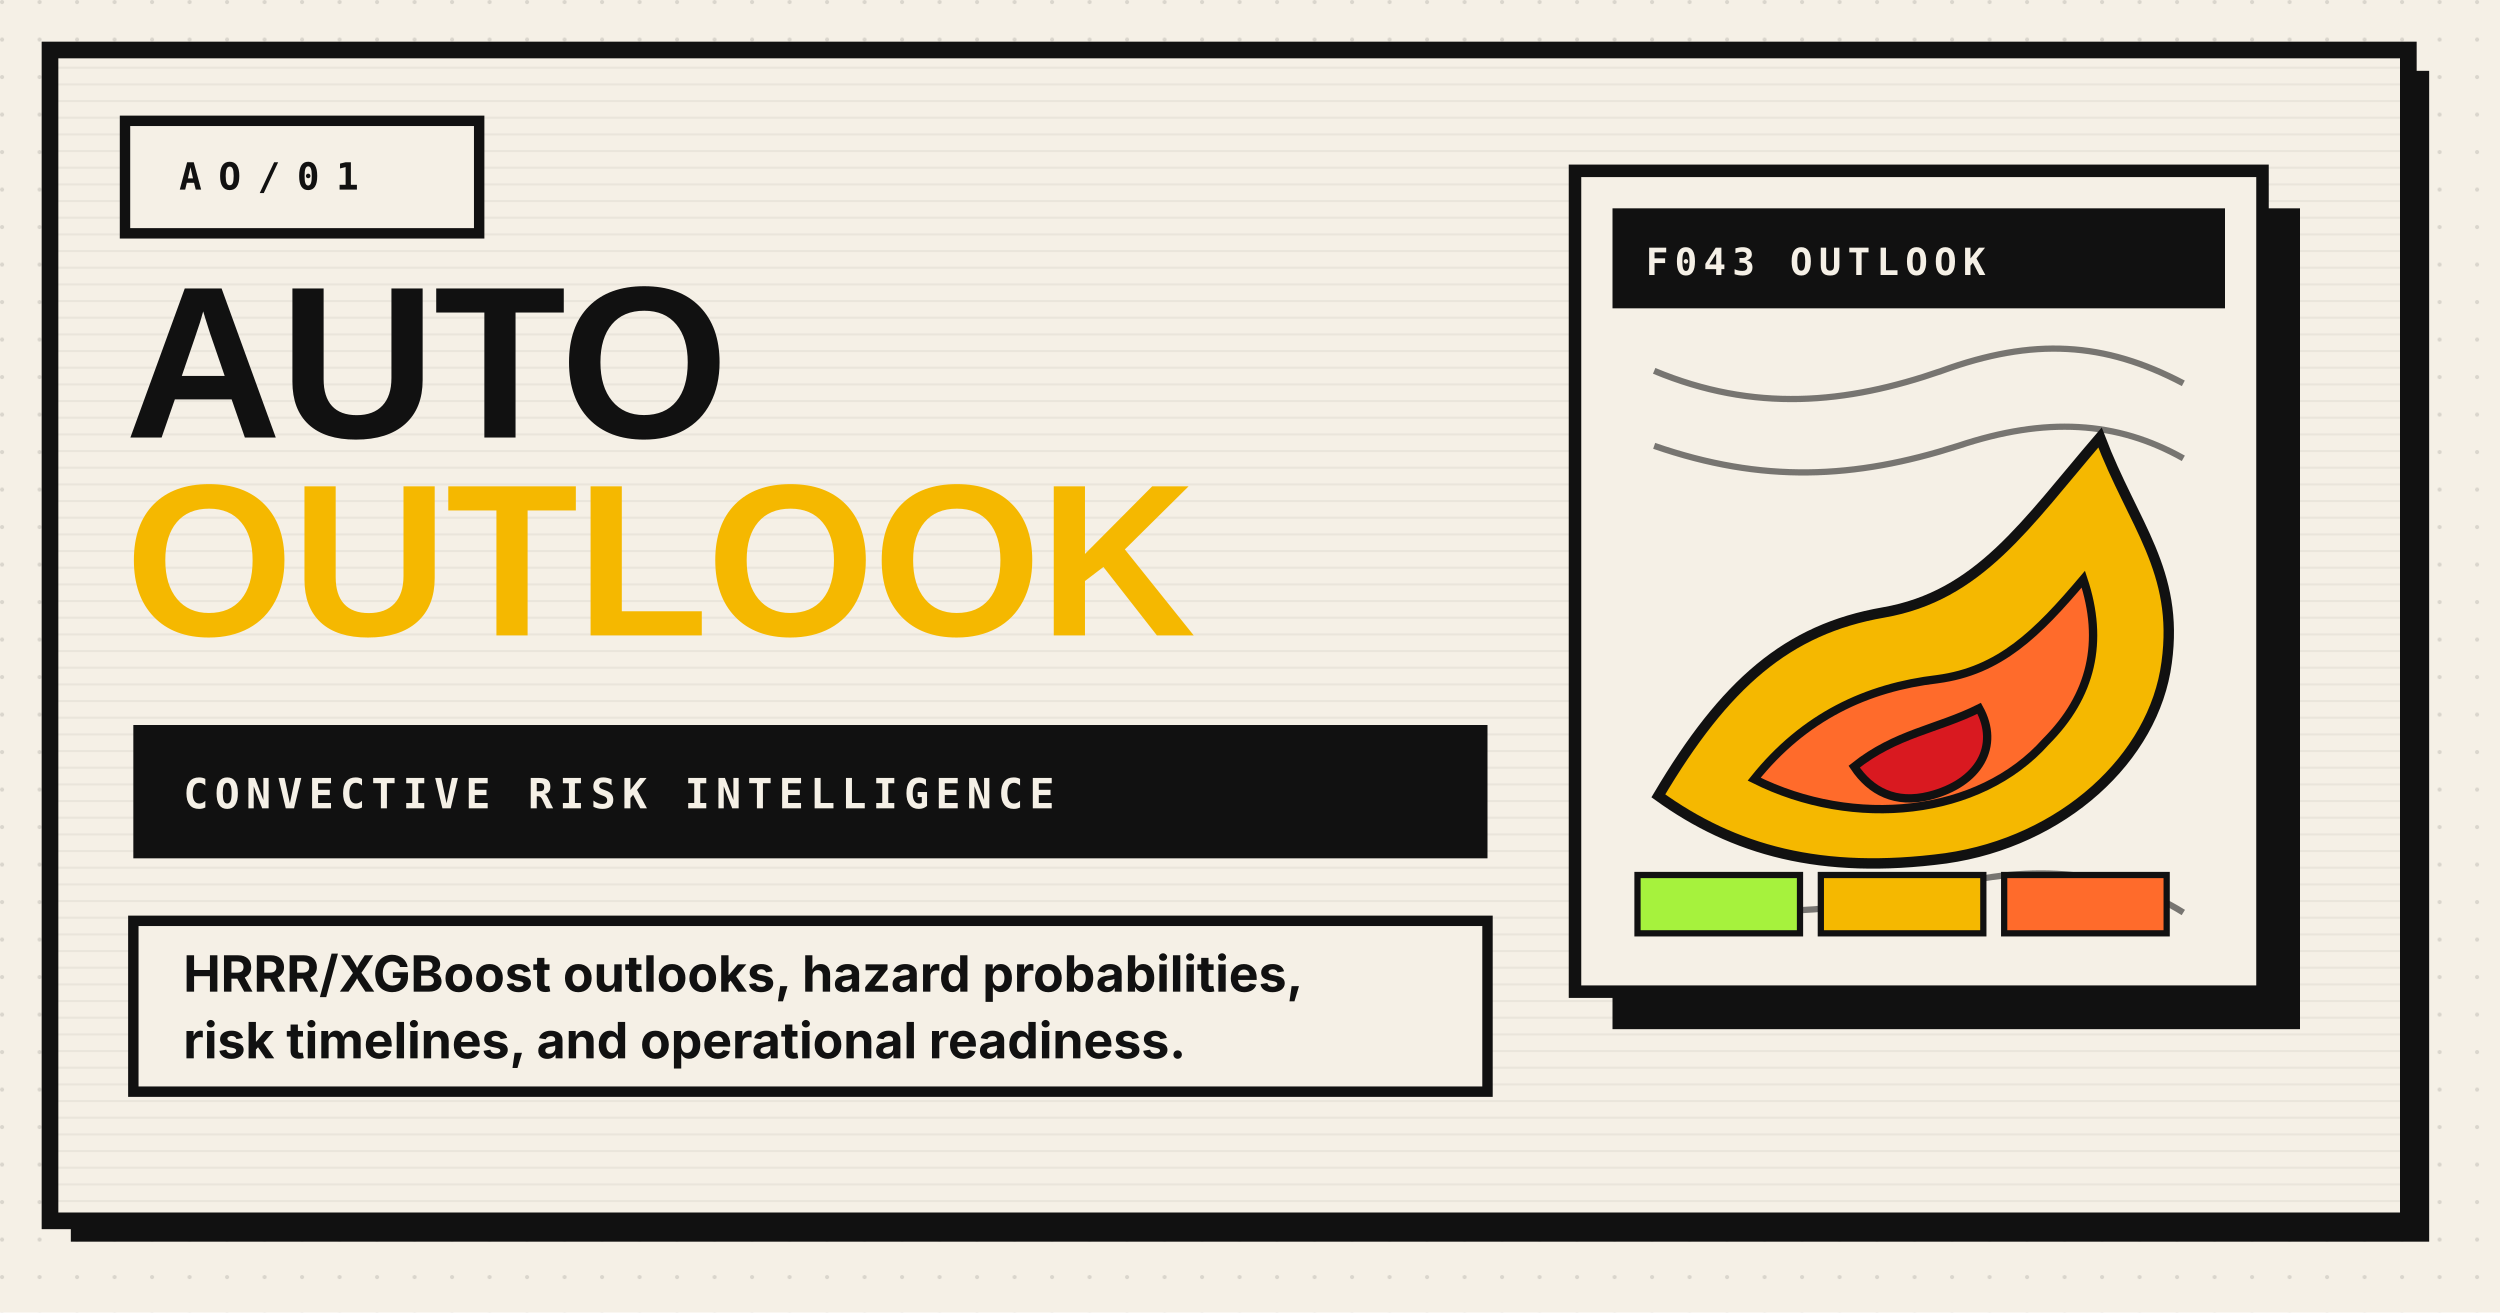
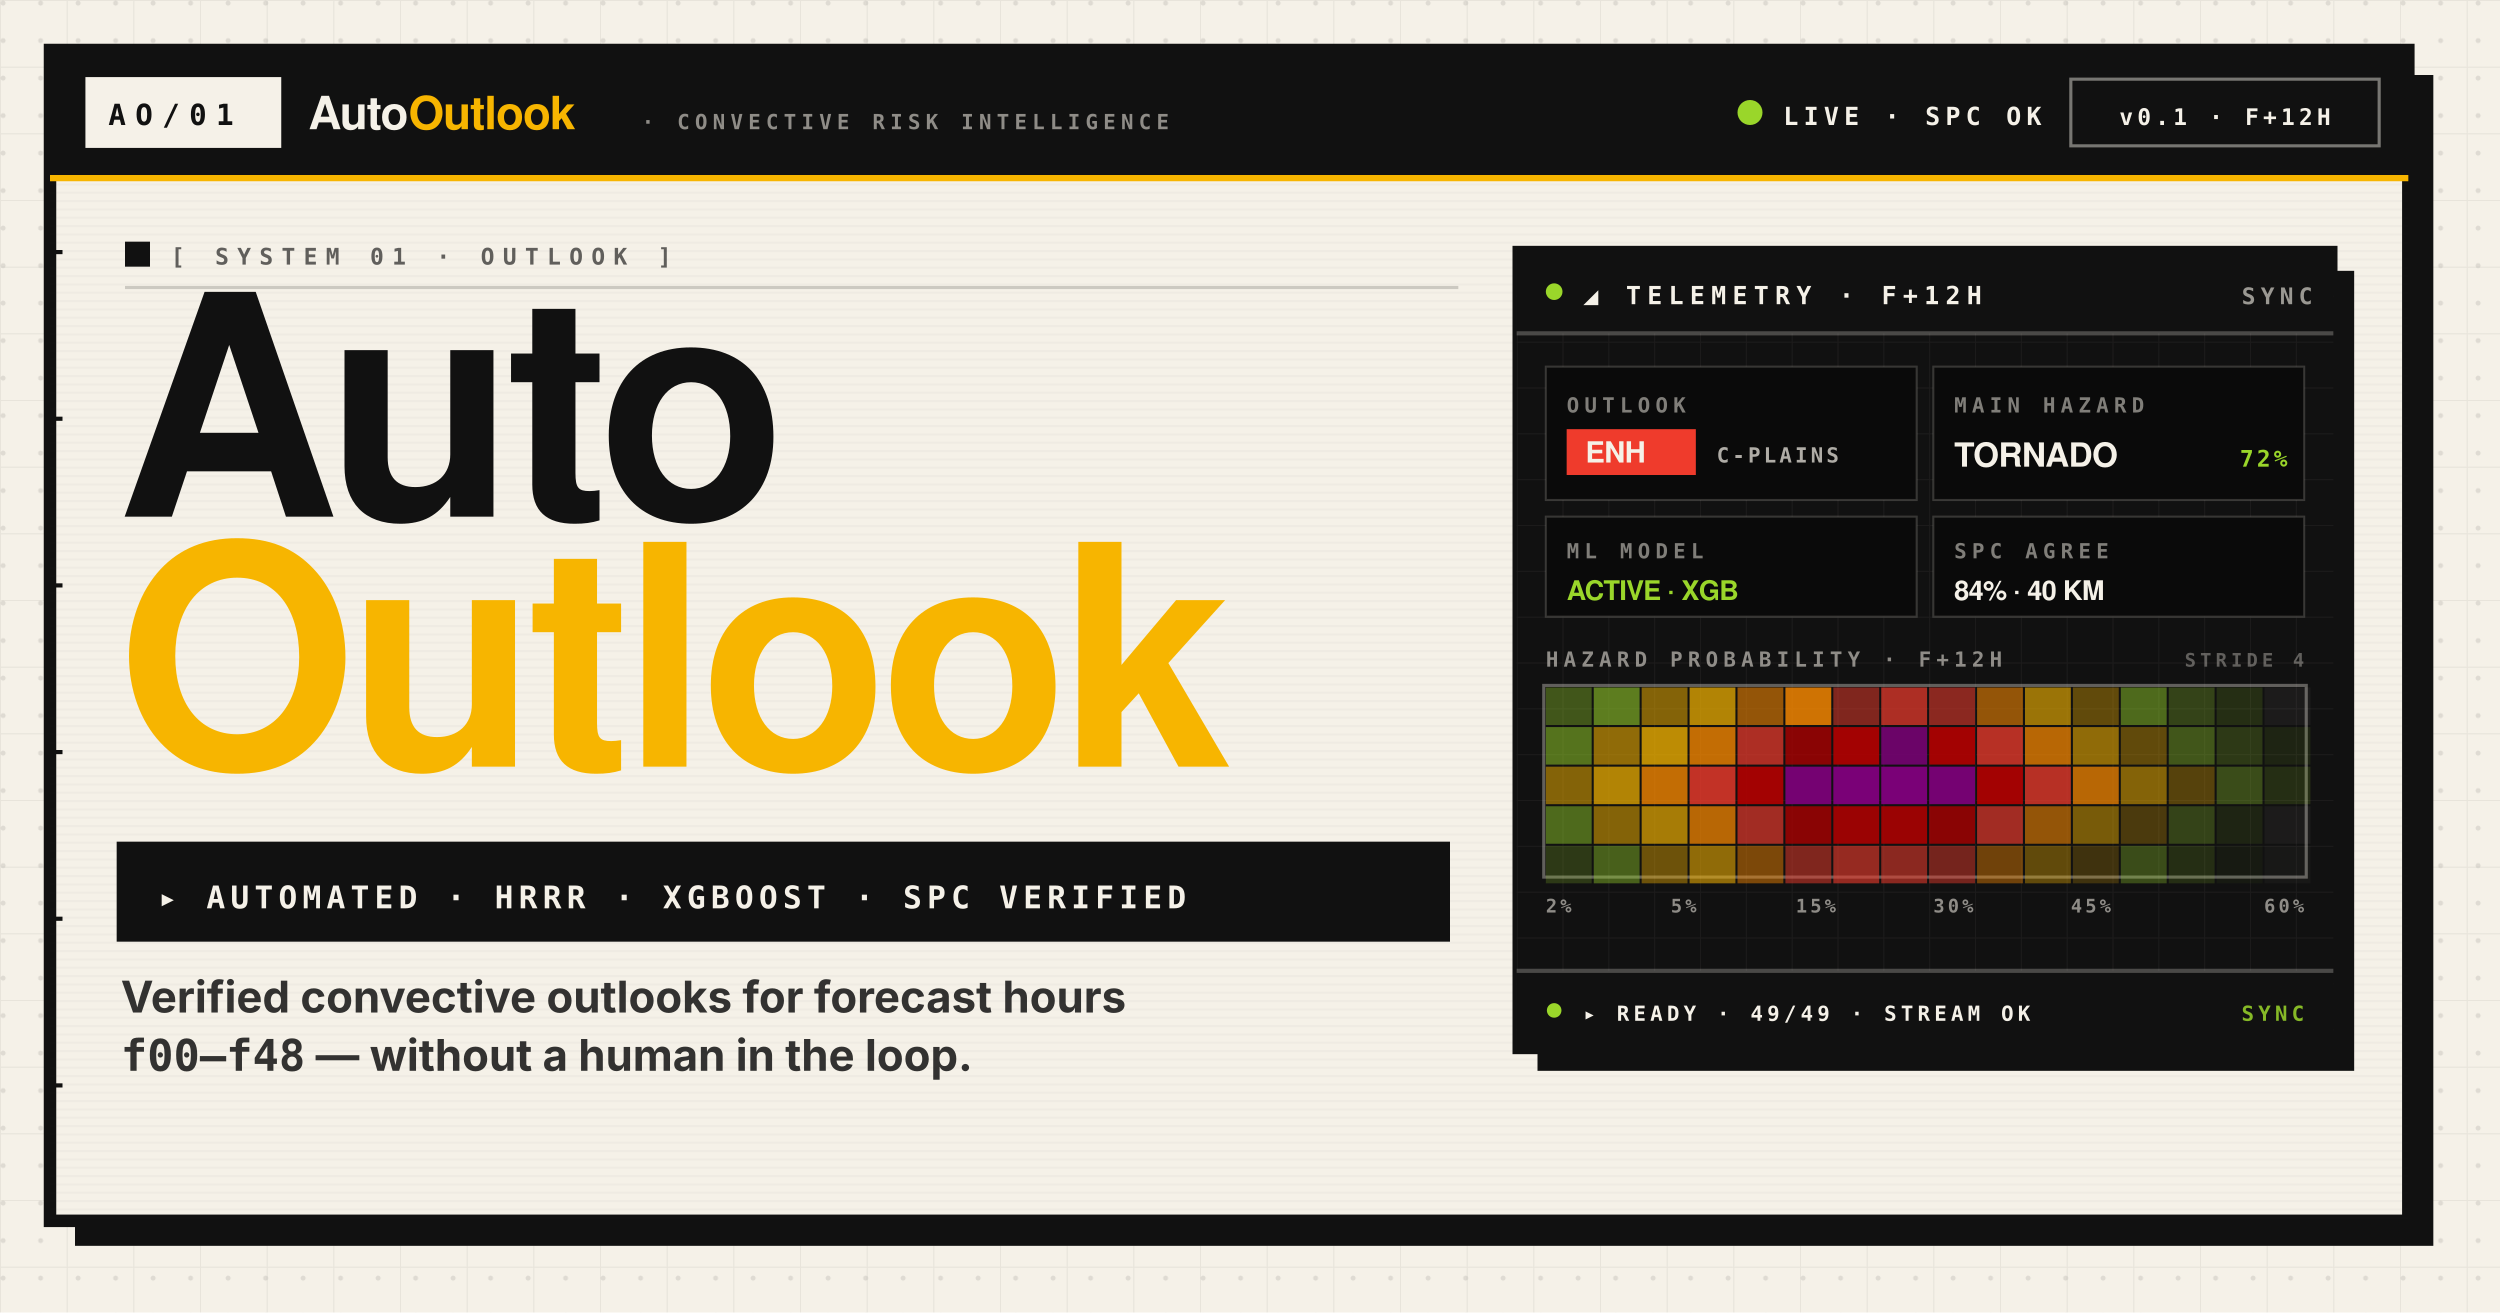
<svg xmlns="http://www.w3.org/2000/svg" width="1200" height="630" viewBox="0 0 1200 630" role="img" aria-labelledby="title desc">
  <defs>
    <pattern id="dots" width="18" height="18" patternUnits="userSpaceOnUse">
-       <circle cx="1" cy="1" r="1" fill="#111111" opacity="0.12" />
+       <circle cx="1.5" cy="1.5" r="1.2" fill="#111111" opacity="0.10" />
    </pattern>
-     <pattern id="scan" width="1" height="8" patternUnits="userSpaceOnUse">
-       <rect width="1" height="1" fill="#111111" opacity="0.08" />
+     <pattern id="grid" width="32" height="32" patternUnits="userSpaceOnUse">
+       <path d="M32 0 L0 0 L0 32" fill="none" stroke="#111111" stroke-width="1" opacity="0.06" />
+     </pattern>
+     <pattern id="scan" width="2" height="4" patternUnits="userSpaceOnUse">
+       <rect width="2" height="1" fill="#111111" opacity="0.05" />
+     </pattern>
+     <pattern id="telegrid" width="22" height="22" patternUnits="userSpaceOnUse">
+       <path d="M22 0 L0 0 L0 22" fill="none" stroke="#f5f1e8" stroke-width="1" opacity="0.05" />
    </pattern>
  </defs>
-   <rect width="1200" height="630" fill="#f5f0e6" />
+   <rect width="1200" height="630" fill="#f5f1e8" />
+   <rect width="1200" height="630" fill="url(#grid)" />
  <rect width="1200" height="630" fill="url(#dots)" />
-   <rect x="34" y="34" width="1132" height="562" fill="#111111" />
-   <rect x="24" y="24" width="1132" height="562" fill="#f5f0e6" stroke="#111111" stroke-width="8" />
-   <rect x="24" y="24" width="1132" height="562" fill="url(#scan)" opacity="0.6" />
-   <rect x="60" y="58" width="170" height="54" fill="#f5f0e6" stroke="#111111" stroke-width="5" />
-   <text x="86" y="91" font-family="JetBrains Mono, Consolas, monospace" font-size="18" font-weight="700" letter-spacing="8" fill="#111111">AO/01</text>
-   <text x="60" y="210" font-family="Space Grotesk, Arial, sans-serif" font-size="104" font-weight="800" letter-spacing="-1" fill="#111111">AUTO</text>
-   <text x="60" y="305" font-family="Space Grotesk, Arial, sans-serif" font-size="104" font-weight="800" letter-spacing="-1" fill="#f5b800">OUTLOOK</text>
-   <rect x="64" y="348" width="650" height="64" fill="#111111" />
-   <text x="88" y="388" font-family="JetBrains Mono, Consolas, monospace" font-size="20" font-weight="700" letter-spacing="3" fill="#f5f0e6">CONVECTIVE RISK INTELLIGENCE</text>
-   <rect x="64" y="442" width="650" height="82" fill="#f5f0e6" stroke="#111111" stroke-width="5" />
-   <text x="88" y="476" font-family="Inter, Arial, sans-serif" font-size="24" font-weight="700" fill="#111111">HRRR/XGBoost outlooks, hazard probabilities,</text>
-   <text x="88" y="508" font-family="Inter, Arial, sans-serif" font-size="24" font-weight="700" fill="#111111">risk timelines, and operational readiness.</text>
-   <g transform="translate(756 82)">
-     <rect x="18" y="18" width="330" height="394" fill="#111111" />
-     <rect x="0" y="0" width="330" height="394" fill="#f5f0e6" stroke="#111111" stroke-width="6" />
-     <rect x="18" y="18" width="294" height="48" fill="#111111" />
-     <text x="34" y="50" font-family="JetBrains Mono, Consolas, monospace" font-size="18" font-weight="700" letter-spacing="3" fill="#f5f0e6">F043 OUTLOOK</text>
-     <path d="M40 300 C72 246 102 220 148 212 C194 204 216 170 252 128 C268 170 290 192 284 236 C278 282 234 322 178 330 C118 338 76 326 40 300 Z" fill="#f5b800" stroke="#111111" stroke-width="5" />
-     <path d="M86 292 C110 262 140 248 174 244 C204 240 222 222 244 196 C254 226 248 252 226 274 C194 310 134 316 86 292 Z" fill="#ff6b2b" stroke="#111111" stroke-width="4" />
-     <path d="M134 286 C154 270 174 268 194 258 C204 276 194 294 170 300 C154 304 142 298 134 286 Z" fill="#d91920" stroke="#111111" stroke-width="4" />
-     <g stroke="#111111" stroke-width="3" fill="none" opacity="0.55">
-       <path d="M38 96 C86 116 130 112 176 96 C220 80 254 82 292 102" />
-       <path d="M38 132 C90 150 134 148 184 132 C226 118 260 120 292 138" />
-       <path d="M38 348 C84 360 128 356 176 344 C220 332 260 336 292 356" />
+   <rect x="36" y="36" width="1132" height="562" fill="#111111" />
+   <rect x="24" y="24" width="1132" height="562" fill="#f5f1e8" stroke="#111111" stroke-width="6" />
+   <rect x="24" y="24" width="1132" height="562" fill="url(#scan)" opacity="0.55" />
+   <rect x="24" y="24" width="1132" height="60" fill="#111111" />
+   <rect x="42" y="38" width="92" height="32" fill="#f5f1e8" stroke="#f5f1e8" stroke-width="2" />
+   <text x="52" y="60" font-family="'JetBrains Mono', 'Consolas', monospace" font-size="14" font-weight="800" letter-spacing="4.5" fill="#111111">AO/01</text>
+   <text x="148" y="62" font-family="'Space Grotesk', 'Segoe UI', 'Arial Black', Helvetica, sans-serif" font-size="22" font-weight="800" letter-spacing="-0.5" fill="#f5f1e8">Auto<tspan fill="#f7b500">Outlook</tspan>
+   </text>
+   <text x="308" y="62" font-family="'JetBrains Mono', 'Consolas', monospace" font-size="10" font-weight="700" letter-spacing="2.5" fill="#f5f1e8" opacity="0.55">· CONVECTIVE RISK INTELLIGENCE</text>
+   <circle cx="840" cy="54" r="6" fill="#9ad62a" />
+   <text x="856" y="60" font-family="'JetBrains Mono', 'Consolas', monospace" font-size="12" font-weight="700" letter-spacing="2.5" fill="#f5f1e8">LIVE · SPC OK</text>
+   <rect x="994" y="38" width="148" height="32" fill="none" stroke="#f5f1e8" stroke-width="1.5" opacity="0.45" />
+   <text x="1068" y="60" font-family="'JetBrains Mono', 'Consolas', monospace" font-size="11" font-weight="700" letter-spacing="2" fill="#f5f1e8" text-anchor="middle">v0.1 · F+12H</text>
+   <rect x="24" y="84" width="1132" height="3" fill="#f7b500" />
+   <g transform="translate(60 116)">
+     <rect x="0" y="0" width="12" height="12" fill="#111111" />
+     <text x="22" y="11" font-family="'JetBrains Mono', 'Consolas', monospace" font-size="11" font-weight="700" letter-spacing="4" fill="#111111" opacity="0.65">[ SYSTEM 01 · OUTLOOK ]</text>
+     <line x1="0" y1="22" x2="640" y2="22" stroke="#111111" stroke-width="1.5" opacity="0.18" />
+   </g>
+   <text x="56" y="248" font-family="'Space Grotesk', 'Segoe UI', 'Arial Black', Helvetica, sans-serif" font-size="148" font-weight="800" letter-spacing="-4" fill="#111111">Auto</text>
+   <text x="56" y="368" font-family="'Space Grotesk', 'Segoe UI', 'Arial Black', Helvetica, sans-serif" font-size="148" font-weight="800" letter-spacing="-4" fill="#f7b500">Outlook</text>
+   <rect x="56" y="404" width="640" height="48" fill="#111111" />
+   <text x="76" y="436" font-family="'JetBrains Mono', 'Consolas', monospace" font-size="15" font-weight="700" letter-spacing="2.5" fill="#f5f1e8">▸ AUTOMATED · HRRR · XGBOOST · SPC VERIFIED</text>
+   <text x="58" y="486" font-family="'Inter', 'Segoe UI', 'Helvetica', Arial, sans-serif" font-size="21" font-weight="700" fill="#111111" opacity="0.85">Verified convective outlooks for forecast hours</text>
+   <text x="58" y="514" font-family="'Inter', 'Segoe UI', 'Helvetica', Arial, sans-serif" font-size="21" font-weight="700" fill="#111111" opacity="0.85">
+     <tspan font-family="'JetBrains Mono', 'Consolas', monospace" font-weight="800" fill="#111111">f00–f48</tspan> — without a human in the loop.</text>
+   <g transform="translate(728 120)">
+     <rect x="10" y="10" width="392" height="384" fill="#111111" />
+     <rect x="0" y="0" width="392" height="384" fill="#111111" stroke="#111111" stroke-width="4" />
+     <rect x="0" y="0" width="392" height="384" fill="url(#telegrid)" />
+     <g stroke="#f5f1e8" stroke-width="2" fill="none">
+       <path d="M6 6 L6 18 M6 6 L18 6" />
+       <path d="M386 6 L386 18 M386 6 L374 6" />
+       <path d="M6 378 L6 366 M6 378 L18 378" />
+       <path d="M386 378 L386 366 M386 378 L374 378" />
    </g>
-     <rect x="30" y="338" width="78" height="28" fill="#a6f23d" stroke="#111111" stroke-width="3" />
-     <rect x="118" y="338" width="78" height="28" fill="#f5b800" stroke="#111111" stroke-width="3" />
-     <rect x="206" y="338" width="78" height="28" fill="#ff6b2b" stroke="#111111" stroke-width="3" />
+     <rect x="0" y="0" width="392" height="40" fill="#111111" />
+     <line x1="0" y1="40" x2="392" y2="40" stroke="#f5f1e8" stroke-width="2" opacity="0.25" />
+     <circle cx="18" cy="20" r="4" fill="#9ad62a" />
+     <text x="32" y="26" font-family="'JetBrains Mono', 'Consolas', monospace" font-size="12" font-weight="700" letter-spacing="3" fill="#f5f1e8">◢ TELEMETRY · F+12H</text>
+     <text x="382" y="26" font-family="'JetBrains Mono', 'Consolas', monospace" font-size="11" font-weight="700" letter-spacing="2.5" fill="#f5f1e8" opacity="0.6" text-anchor="end">SYNC</text>
+     <g font-family="'JetBrains Mono', 'Consolas', monospace">
+       <rect x="14" y="56" width="178" height="64" fill="#0a0a0a" stroke="#f5f1e8" stroke-width="1" stroke-opacity="0.18" />
+       <text x="24" y="78" font-size="10" font-weight="700" letter-spacing="2.5" fill="#f5f1e8" opacity="0.5">OUTLOOK</text>
+       <rect x="24" y="86" width="62" height="22" fill="#ef3b2c" />
+       <text x="33" y="102" font-family="'Space Grotesk', 'Segoe UI', 'Arial Black', Helvetica, sans-serif" font-size="14" font-weight="800" letter-spacing="-0.3" fill="#f5f1e8">ENH</text>
+       <text x="96" y="102" font-size="10" font-weight="700" letter-spacing="1.5" fill="#f5f1e8" opacity="0.7">C-PLAINS</text>
+       <rect x="200" y="56" width="178" height="64" fill="#0a0a0a" stroke="#f5f1e8" stroke-width="1" stroke-opacity="0.18" />
+       <text x="210" y="78" font-size="10" font-weight="700" letter-spacing="2.5" fill="#f5f1e8" opacity="0.5">MAIN HAZARD</text>
+       <text x="210" y="104" font-family="'Space Grotesk', 'Segoe UI', 'Arial Black', Helvetica, sans-serif" font-size="16" font-weight="800" letter-spacing="-0.3" fill="#f5f1e8">TORNADO</text>
+       <text x="370" y="104" font-size="11" font-weight="700" letter-spacing="1.5" fill="#9ad62a" text-anchor="end">72%</text>
+       <rect x="14" y="128" width="178" height="48" fill="#0a0a0a" stroke="#f5f1e8" stroke-width="1" stroke-opacity="0.18" />
+       <text x="24" y="148" font-size="10" font-weight="700" letter-spacing="2.5" fill="#f5f1e8" opacity="0.5">ML MODEL</text>
+       <text x="24" y="168" font-family="'Space Grotesk', 'Segoe UI', 'Arial Black', Helvetica, sans-serif" font-size="13" font-weight="800" letter-spacing="-0.3" fill="#9ad62a">ACTIVE · XGB</text>
+       <rect x="200" y="128" width="178" height="48" fill="#0a0a0a" stroke="#f5f1e8" stroke-width="1" stroke-opacity="0.18" />
+       <text x="210" y="148" font-size="10" font-weight="700" letter-spacing="2.5" fill="#f5f1e8" opacity="0.5">SPC AGREE</text>
+       <text x="210" y="168" font-family="'Space Grotesk', 'Segoe UI', 'Arial Black', Helvetica, sans-serif" font-size="13" font-weight="800" letter-spacing="-0.3" fill="#f5f1e8">84% · 40 KM</text>
+     </g>
+     <text x="14" y="200" font-family="'JetBrains Mono', 'Consolas', monospace" font-size="10" font-weight="700" letter-spacing="2.5" fill="#f5f1e8" opacity="0.55">HAZARD PROBABILITY · F+12H</text>
+     <text x="378" y="200" font-family="'JetBrains Mono', 'Consolas', monospace" font-size="9" font-weight="700" letter-spacing="2" fill="#f5f1e8" opacity="0.35" text-anchor="end">STRIDE 4</text>
+     <g transform="translate(14 210)">
+       <rect x="-1" y="-1" width="366" height="92" fill="none" stroke="#f5f1e8" stroke-width="1.5" stroke-opacity="0.35" />
+       <rect x="0" y="0" width="22" height="18" fill="#9ad62a" opacity="0.35" />
+       <rect x="23" y="0" width="22" height="18" fill="#9ad62a" opacity="0.55" />
+       <rect x="46" y="0" width="22" height="18" fill="#f7b500" opacity="0.5" />
+       <rect x="69" y="0" width="22" height="18" fill="#f7b500" opacity="0.7" />
+       <rect x="92" y="0" width="22" height="18" fill="#ff8c00" opacity="0.55" />
+       <rect x="115" y="0" width="22" height="18" fill="#ff8c00" opacity="0.8" />
+       <rect x="138" y="0" width="22" height="18" fill="#ef3b2c" opacity="0.5" />
+       <rect x="161" y="0" width="22" height="18" fill="#ef3b2c" opacity="0.7" />
+       <rect x="184" y="0" width="22" height="18" fill="#ef3b2c" opacity="0.55" />
+       <rect x="207" y="0" width="22" height="18" fill="#ff8c00" opacity="0.55" />
+       <rect x="230" y="0" width="22" height="18" fill="#f7b500" opacity="0.6" />
+       <rect x="253" y="0" width="22" height="18" fill="#f7b500" opacity="0.35" />
+       <rect x="276" y="0" width="22" height="18" fill="#9ad62a" opacity="0.45" />
+       <rect x="299" y="0" width="22" height="18" fill="#9ad62a" opacity="0.25" />
+       <rect x="322" y="0" width="22" height="18" fill="#9ad62a" opacity="0.15" />
+       <rect x="345" y="0" width="22" height="18" fill="#f5f1e8" opacity="0.05" />
+       <rect x="0" y="19" width="22" height="18" fill="#9ad62a" opacity="0.5" />
+       <rect x="23" y="19" width="22" height="18" fill="#f7b500" opacity="0.55" />
+       <rect x="46" y="19" width="22" height="18" fill="#f7b500" opacity="0.75" />
+       <rect x="69" y="19" width="22" height="18" fill="#ff8c00" opacity="0.75" />
+       <rect x="92" y="19" width="22" height="18" fill="#ef3b2c" opacity="0.7" />
+       <rect x="115" y="19" width="22" height="18" fill="#b30000" opacity="0.75" />
+       <rect x="138" y="19" width="22" height="18" fill="#b30000" opacity="0.9" />
+       <rect x="161" y="19" width="22" height="18" fill="#7a0177" opacity="0.85" />
+       <rect x="184" y="19" width="22" height="18" fill="#b30000" opacity="0.9" />
+       <rect x="207" y="19" width="22" height="18" fill="#ef3b2c" opacity="0.75" />
+       <rect x="230" y="19" width="22" height="18" fill="#ff8c00" opacity="0.7" />
+       <rect x="253" y="19" width="22" height="18" fill="#f7b500" opacity="0.55" />
+       <rect x="276" y="19" width="22" height="18" fill="#f7b500" opacity="0.35" />
+       <rect x="299" y="19" width="22" height="18" fill="#9ad62a" opacity="0.35" />
+       <rect x="322" y="19" width="22" height="18" fill="#9ad62a" opacity="0.2" />
+       <rect x="345" y="19" width="22" height="18" fill="#9ad62a" opacity="0.1" />
+       <rect x="0" y="38" width="22" height="18" fill="#f7b500" opacity="0.5" />
+       <rect x="23" y="38" width="22" height="18" fill="#f7b500" opacity="0.7" />
+       <rect x="46" y="38" width="22" height="18" fill="#ff8c00" opacity="0.75" />
+       <rect x="69" y="38" width="22" height="18" fill="#ef3b2c" opacity="0.8" />
+       <rect x="92" y="38" width="22" height="18" fill="#b30000" opacity="0.9" />
+       <rect x="115" y="38" width="22" height="18" fill="#7a0177" opacity="0.95" />
+       <rect x="138" y="38" width="22" height="18" fill="#7a0177" />
+       <rect x="161" y="38" width="22" height="18" fill="#7a0177" />
+       <rect x="184" y="38" width="22" height="18" fill="#7a0177" opacity="0.95" />
+       <rect x="207" y="38" width="22" height="18" fill="#b30000" opacity="0.9" />
+       <rect x="230" y="38" width="22" height="18" fill="#ef3b2c" opacity="0.75" />
+       <rect x="253" y="38" width="22" height="18" fill="#ff8c00" opacity="0.7" />
+       <rect x="276" y="38" width="22" height="18" fill="#f7b500" opacity="0.5" />
+       <rect x="299" y="38" width="22" height="18" fill="#f7b500" opacity="0.3" />
+       <rect x="322" y="38" width="22" height="18" fill="#9ad62a" opacity="0.3" />
+       <rect x="345" y="38" width="22" height="18" fill="#9ad62a" opacity="0.15" />
+       <rect x="0" y="57" width="22" height="18" fill="#9ad62a" opacity="0.45" />
+       <rect x="23" y="57" width="22" height="18" fill="#f7b500" opacity="0.5" />
+       <rect x="46" y="57" width="22" height="18" fill="#f7b500" opacity="0.65" />
+       <rect x="69" y="57" width="22" height="18" fill="#ff8c00" opacity="0.7" />
+       <rect x="92" y="57" width="22" height="18" fill="#ef3b2c" opacity="0.65" />
+       <rect x="115" y="57" width="22" height="18" fill="#b30000" opacity="0.75" />
+       <rect x="138" y="57" width="22" height="18" fill="#b30000" opacity="0.85" />
+       <rect x="161" y="57" width="22" height="18" fill="#b30000" opacity="0.85" />
+       <rect x="184" y="57" width="22" height="18" fill="#b30000" opacity="0.75" />
+       <rect x="207" y="57" width="22" height="18" fill="#ef3b2c" opacity="0.65" />
+       <rect x="230" y="57" width="22" height="18" fill="#ff8c00" opacity="0.55" />
+       <rect x="253" y="57" width="22" height="18" fill="#f7b500" opacity="0.45" />
+       <rect x="276" y="57" width="22" height="18" fill="#f7b500" opacity="0.25" />
+       <rect x="299" y="57" width="22" height="18" fill="#9ad62a" opacity="0.25" />
+       <rect x="322" y="57" width="22" height="18" fill="#9ad62a" opacity="0.1" />
+       <rect x="345" y="57" width="22" height="18" fill="#f5f1e8" opacity="0.05" />
+       <rect x="0" y="76" width="22" height="18" fill="#9ad62a" opacity="0.2" />
+       <rect x="23" y="76" width="22" height="18" fill="#9ad62a" opacity="0.4" />
+       <rect x="46" y="76" width="22" height="18" fill="#f7b500" opacity="0.4" />
+       <rect x="69" y="76" width="22" height="18" fill="#f7b500" opacity="0.55" />
+       <rect x="92" y="76" width="22" height="18" fill="#ff8c00" opacity="0.45" />
+       <rect x="115" y="76" width="22" height="18" fill="#ef3b2c" opacity="0.5" />
+       <rect x="138" y="76" width="22" height="18" fill="#ef3b2c" opacity="0.6" />
+       <rect x="161" y="76" width="22" height="18" fill="#ef3b2c" opacity="0.55" />
+       <rect x="184" y="76" width="22" height="18" fill="#ef3b2c" opacity="0.45" />
+       <rect x="207" y="76" width="22" height="18" fill="#ff8c00" opacity="0.4" />
+       <rect x="230" y="76" width="22" height="18" fill="#f7b500" opacity="0.35" />
+       <rect x="253" y="76" width="22" height="18" fill="#f7b500" opacity="0.2" />
+       <rect x="276" y="76" width="22" height="18" fill="#9ad62a" opacity="0.3" />
+       <rect x="299" y="76" width="22" height="18" fill="#9ad62a" opacity="0.15" />
+       <rect x="322" y="76" width="22" height="18" fill="#9ad62a" opacity="0.05" />
+       <rect x="345" y="76" width="22" height="18" fill="#f5f1e8" opacity="0.03" />
+     </g>
+     <g font-family="'JetBrains Mono', 'Consolas', monospace" font-size="9" font-weight="700" letter-spacing="1.5" fill="#f5f1e8" opacity="0.55">
+       <text x="14" y="318">2%</text>
+       <text x="74" y="318">5%</text>
+       <text x="134" y="318">15%</text>
+       <text x="200" y="318">30%</text>
+       <text x="266" y="318">45%</text>
+       <text x="378" y="318" text-anchor="end">60%</text>
+     </g>
+     <rect x="0" y="346" width="392" height="38" fill="#111111" />
+     <line x1="0" y1="346" x2="392" y2="346" stroke="#f5f1e8" stroke-width="2" opacity="0.25" />
+     <circle cx="18" cy="365" r="3.5" fill="#9ad62a" />
+     <text x="32" y="370" font-family="'JetBrains Mono', 'Consolas', monospace" font-size="10" font-weight="700" letter-spacing="2" fill="#f5f1e8">▸ READY · 49/49 · STREAM OK</text>
+     <text x="378" y="370" font-family="'JetBrains Mono', 'Consolas', monospace" font-size="10" font-weight="700" letter-spacing="2" fill="#9ad62a" opacity="0.85" text-anchor="end">SYNC</text>
+   </g>
+   <g fill="#111111">
+     <rect x="24" y="120" width="6" height="2" />
+     <rect x="24" y="200" width="6" height="2" />
+     <rect x="24" y="280" width="6" height="2" />
+     <rect x="24" y="360" width="6" height="2" />
+     <rect x="24" y="440" width="6" height="2" />
+     <rect x="24" y="520" width="6" height="2" />
  </g>
</svg>
